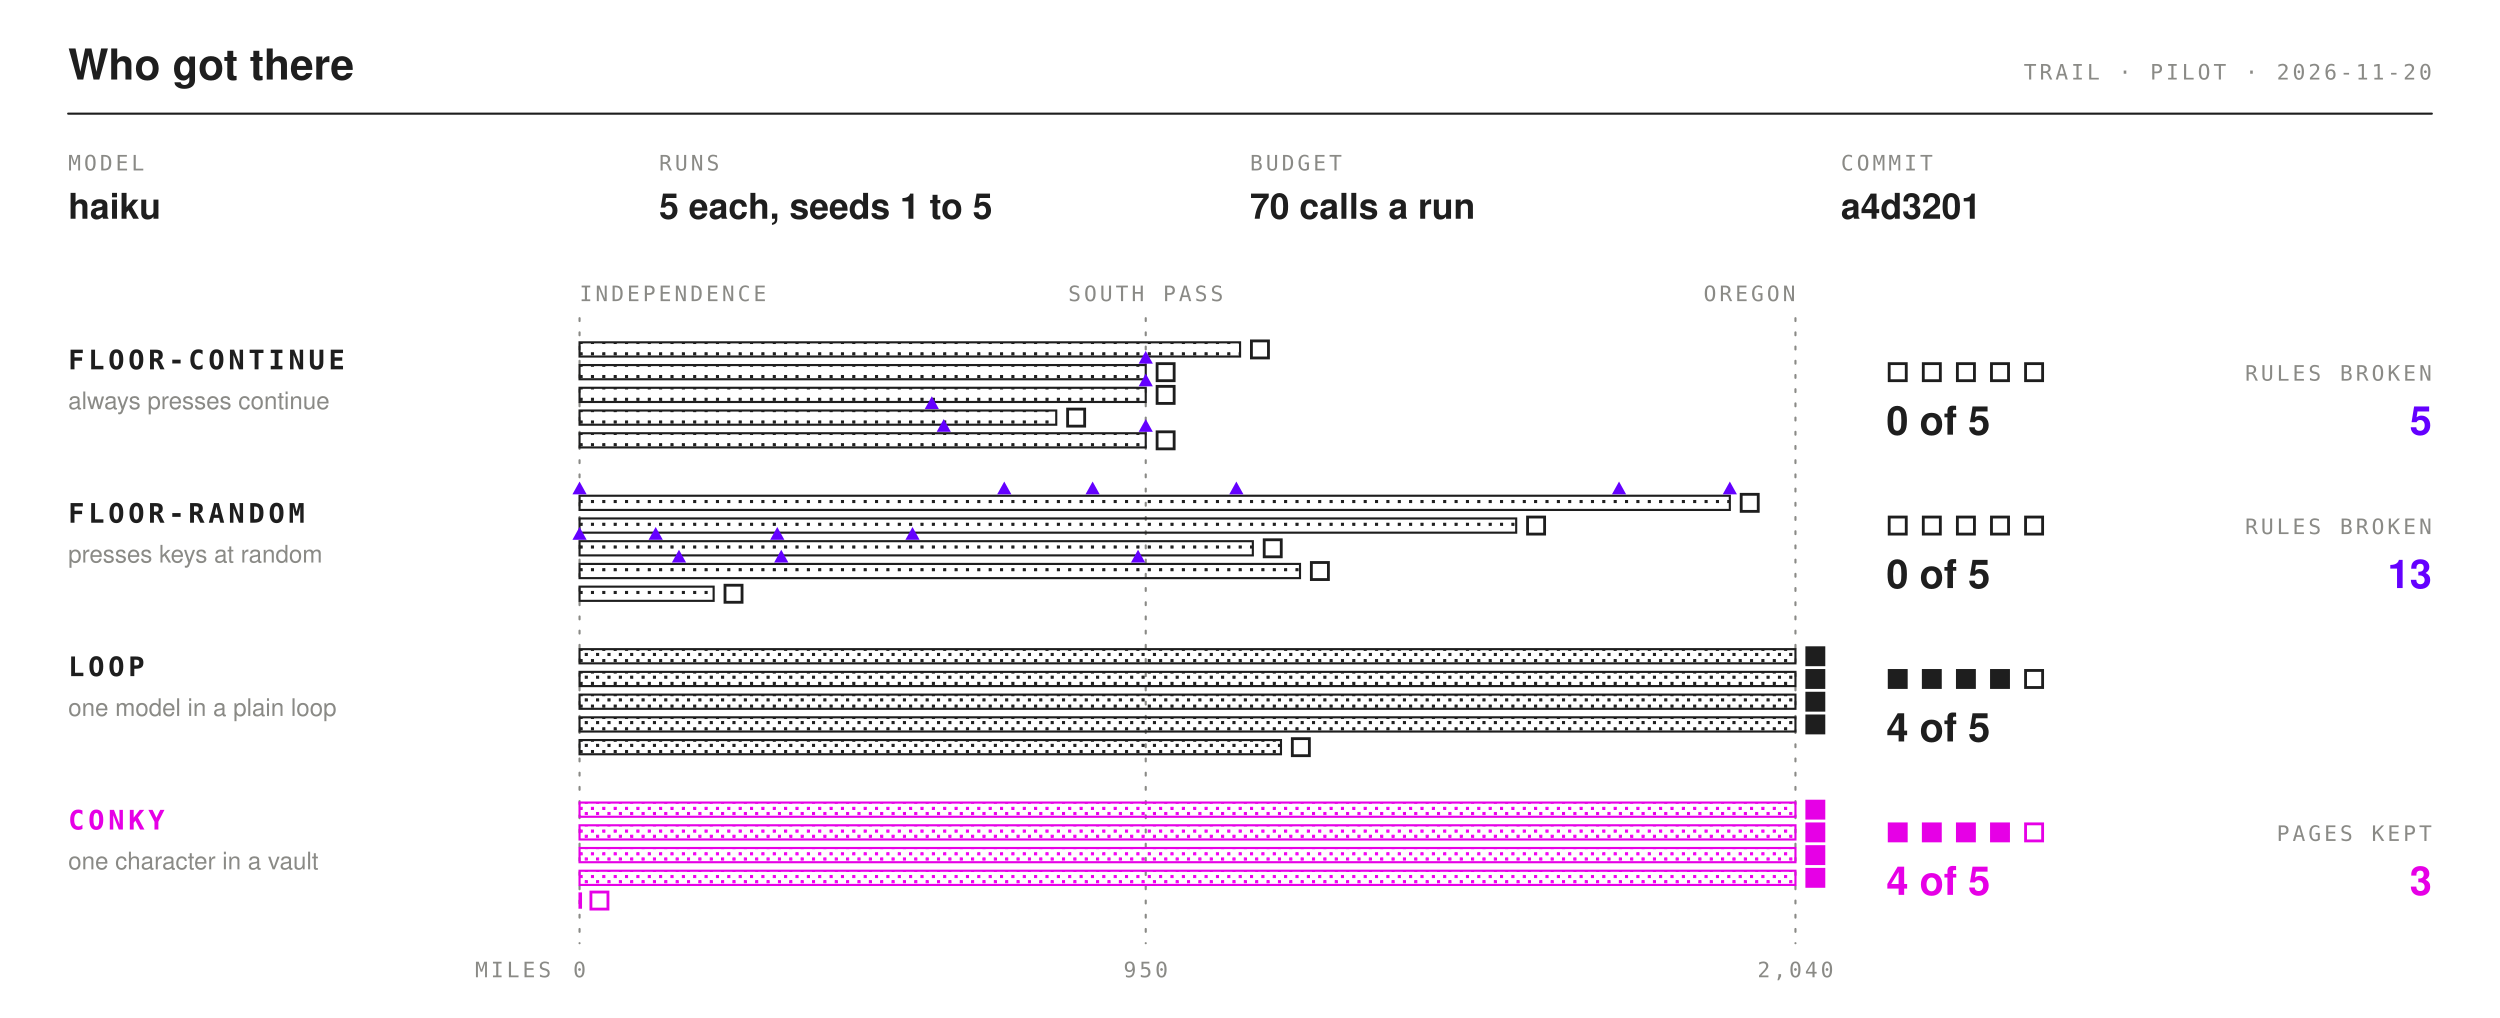
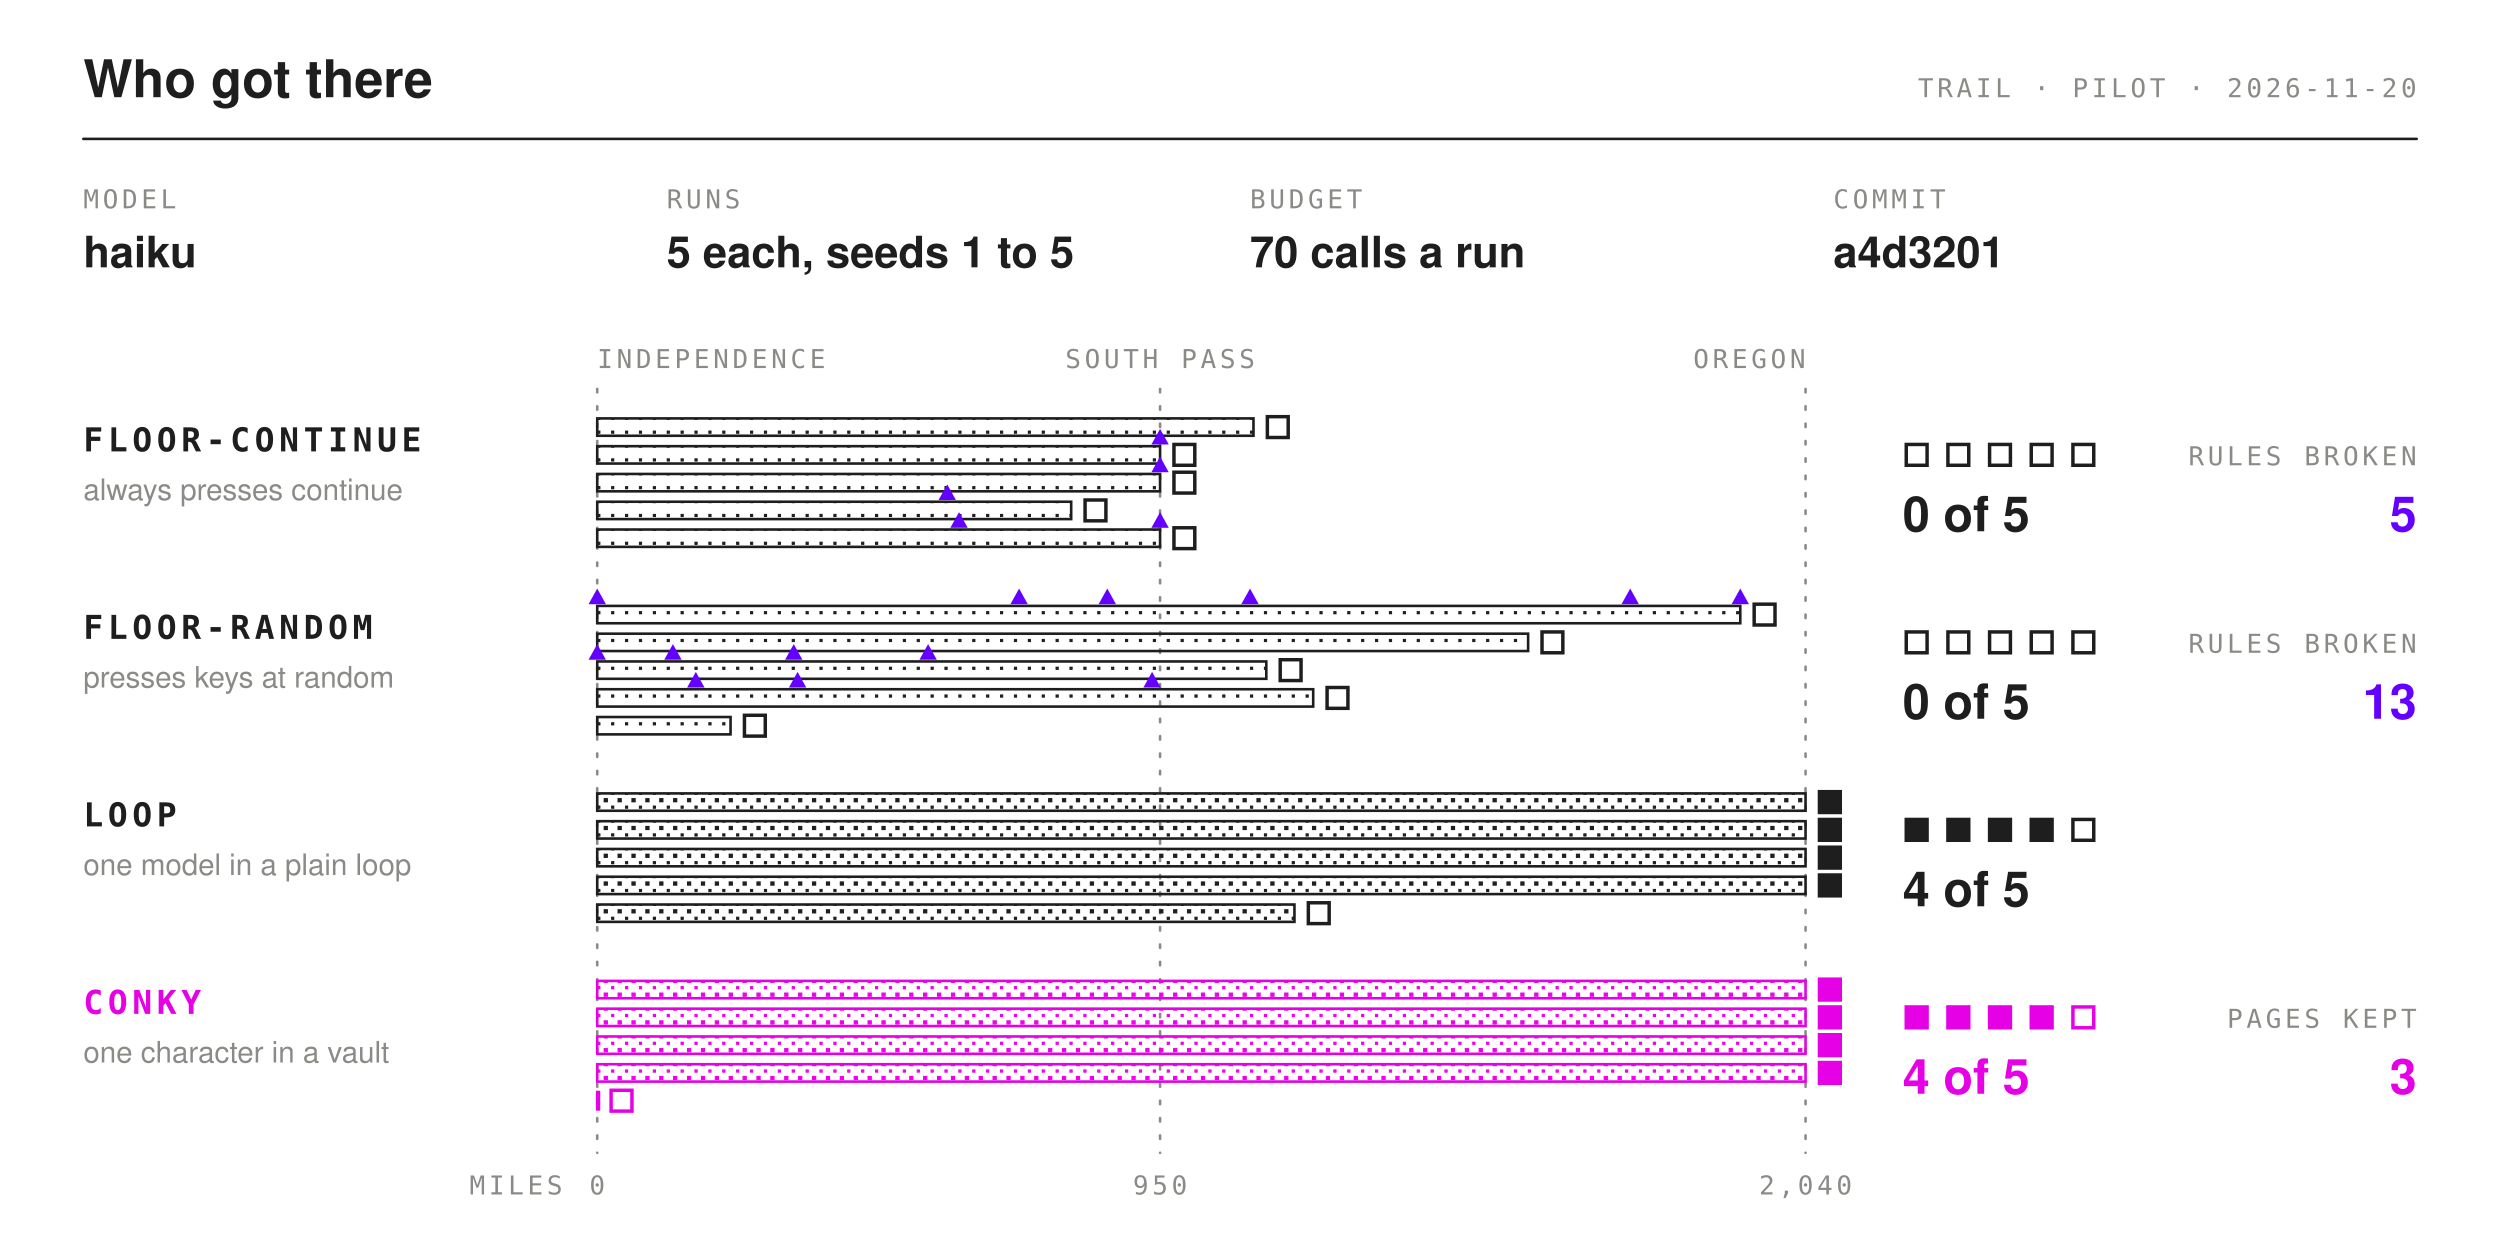
- <svg xmlns="http://www.w3.org/2000/svg" width="880" height="358" viewBox="0 0 880 358" role="img" aria-label="Every run drawn as a bar from start to goal, one band per harness.">
+ <svg xmlns="http://www.w3.org/2000/svg" width="720" height="358" viewBox="0 0 720 358" role="img" aria-label="Every run drawn as a bar from start to goal, one band per harness.">
  <defs>
    <pattern id="dots" width="4" height="4" patternUnits="userSpaceOnUse">
      <path d="M0 0h1v1h-1z" fill="#1E1E1E" shape-rendering="crispEdges" />
    </pattern>
    <pattern id="dense" width="4" height="4" patternUnits="userSpaceOnUse">
      <path d="M0 0h1v1h-1zM2 2h1v1h-1z" fill="#1E1E1E" shape-rendering="crispEdges" />
    </pattern>
    <pattern id="dense-accent" width="4" height="4" patternUnits="userSpaceOnUse">
      <path d="M0 0h1v1h-1zM2 2h1v1h-1z" fill="#E600E6" shape-rendering="crispEdges" />
    </pattern>
  </defs>
  <text x="24.0" y="28.0" font-family="-apple-system, BlinkMacSystemFont, 'Segoe UI', Helvetica, Arial, sans-serif" font-size="15" font-weight="bold" text-anchor="start" fill="#1E1E1E">Who got there</text>
-   <text x="856.0" y="28.0" font-family="ui-monospace, SFMono-Regular, Menlo, Consolas, monospace" font-size="7.5" font-weight="normal" text-anchor="end" fill="#8A8A86" letter-spacing="0.14em">TRAIL · PILOT · 2026-11-20</text>
-   <line x1="24.0" y1="40.0" x2="856.0" y2="40.0" stroke="#1E1E1E" stroke-width="0.75" stroke-linecap="round" />
+   <text x="696.0" y="28.0" font-family="ui-monospace, SFMono-Regular, Menlo, Consolas, monospace" font-size="7.5" font-weight="normal" text-anchor="end" fill="#8A8A86" letter-spacing="0.14em">TRAIL · PILOT · 2026-11-20</text>
+   <line x1="24.0" y1="40.0" x2="696.0" y2="40.0" stroke="#1E1E1E" stroke-width="0.75" stroke-linecap="round" />
  <text x="24.0" y="60.0" font-family="ui-monospace, SFMono-Regular, Menlo, Consolas, monospace" font-size="7.5" font-weight="normal" text-anchor="start" fill="#8A8A86" letter-spacing="0.14em">MODEL</text>
  <text x="24.0" y="77.0" font-family="-apple-system, BlinkMacSystemFont, 'Segoe UI', Helvetica, Arial, sans-serif" font-size="12.5" font-weight="bold" text-anchor="start" fill="#1E1E1E">haiku</text>
-   <text x="232.0" y="60.0" font-family="ui-monospace, SFMono-Regular, Menlo, Consolas, monospace" font-size="7.5" font-weight="normal" text-anchor="start" fill="#8A8A86" letter-spacing="0.14em">RUNS</text>
-   <text x="232.0" y="77.0" font-family="-apple-system, BlinkMacSystemFont, 'Segoe UI', Helvetica, Arial, sans-serif" font-size="12.5" font-weight="bold" text-anchor="start" fill="#1E1E1E">5 each, seeds 1 to 5</text>
-   <text x="440.0" y="60.0" font-family="ui-monospace, SFMono-Regular, Menlo, Consolas, monospace" font-size="7.5" font-weight="normal" text-anchor="start" fill="#8A8A86" letter-spacing="0.14em">BUDGET</text>
-   <text x="440.0" y="77.0" font-family="-apple-system, BlinkMacSystemFont, 'Segoe UI', Helvetica, Arial, sans-serif" font-size="12.5" font-weight="bold" text-anchor="start" fill="#1E1E1E">70 calls a run</text>
-   <text x="648.0" y="60.0" font-family="ui-monospace, SFMono-Regular, Menlo, Consolas, monospace" font-size="7.5" font-weight="normal" text-anchor="start" fill="#8A8A86" letter-spacing="0.14em">COMMIT</text>
-   <text x="648.0" y="77.0" font-family="-apple-system, BlinkMacSystemFont, 'Segoe UI', Helvetica, Arial, sans-serif" font-size="12.5" font-weight="bold" text-anchor="start" fill="#1E1E1E">a4d3201</text>
-   <text x="204.0" y="106.0" font-family="ui-monospace, SFMono-Regular, Menlo, Consolas, monospace" font-size="7.5" font-weight="normal" text-anchor="start" fill="#8A8A86" letter-spacing="0.14em">INDEPENDENCE</text>
-   <text x="632.0" y="106.0" font-family="ui-monospace, SFMono-Regular, Menlo, Consolas, monospace" font-size="7.5" font-weight="normal" text-anchor="end" fill="#8A8A86" letter-spacing="0.14em">OREGON</text>
-   <line x1="204.0" y1="112.0" x2="204.0" y2="332.0" stroke="#8A8A86" stroke-width="0.75" stroke-linecap="round" stroke-dasharray="1 4" />
-   <text x="204.0" y="344.0" font-family="ui-monospace, SFMono-Regular, Menlo, Consolas, monospace" font-size="7.5" font-weight="normal" text-anchor="middle" fill="#8A8A86" letter-spacing="0.14em">0</text>
-   <line x1="403.3" y1="112.0" x2="403.3" y2="332.0" stroke="#8A8A86" stroke-width="0.75" stroke-linecap="round" stroke-dasharray="1 4" />
-   <text x="403.3" y="344.0" font-family="ui-monospace, SFMono-Regular, Menlo, Consolas, monospace" font-size="7.5" font-weight="normal" text-anchor="middle" fill="#8A8A86" letter-spacing="0.14em">950</text>
-   <line x1="632.0" y1="112.0" x2="632.0" y2="332.0" stroke="#8A8A86" stroke-width="0.75" stroke-linecap="round" stroke-dasharray="1 4" />
-   <text x="632.0" y="344.0" font-family="ui-monospace, SFMono-Regular, Menlo, Consolas, monospace" font-size="7.5" font-weight="normal" text-anchor="middle" fill="#8A8A86" letter-spacing="0.14em">2,040</text>
-   <text x="403.3" y="106.0" font-family="ui-monospace, SFMono-Regular, Menlo, Consolas, monospace" font-size="7.5" font-weight="normal" text-anchor="middle" fill="#8A8A86" letter-spacing="0.14em">SOUTH PASS</text>
-   <text x="194.0" y="344.0" font-family="ui-monospace, SFMono-Regular, Menlo, Consolas, monospace" font-size="7.5" font-weight="normal" text-anchor="end" fill="#8A8A86" letter-spacing="0.14em">MILES</text>
+   <text x="192.0" y="60.0" font-family="ui-monospace, SFMono-Regular, Menlo, Consolas, monospace" font-size="7.5" font-weight="normal" text-anchor="start" fill="#8A8A86" letter-spacing="0.14em">RUNS</text>
+   <text x="192.0" y="77.0" font-family="-apple-system, BlinkMacSystemFont, 'Segoe UI', Helvetica, Arial, sans-serif" font-size="12.5" font-weight="bold" text-anchor="start" fill="#1E1E1E">5 each, seeds 1 to 5</text>
+   <text x="360.0" y="60.0" font-family="ui-monospace, SFMono-Regular, Menlo, Consolas, monospace" font-size="7.5" font-weight="normal" text-anchor="start" fill="#8A8A86" letter-spacing="0.14em">BUDGET</text>
+   <text x="360.0" y="77.0" font-family="-apple-system, BlinkMacSystemFont, 'Segoe UI', Helvetica, Arial, sans-serif" font-size="12.5" font-weight="bold" text-anchor="start" fill="#1E1E1E">70 calls a run</text>
+   <text x="528.0" y="60.0" font-family="ui-monospace, SFMono-Regular, Menlo, Consolas, monospace" font-size="7.5" font-weight="normal" text-anchor="start" fill="#8A8A86" letter-spacing="0.14em">COMMIT</text>
+   <text x="528.0" y="77.0" font-family="-apple-system, BlinkMacSystemFont, 'Segoe UI', Helvetica, Arial, sans-serif" font-size="12.5" font-weight="bold" text-anchor="start" fill="#1E1E1E">a4d3201</text>
+   <text x="172.0" y="106.0" font-family="ui-monospace, SFMono-Regular, Menlo, Consolas, monospace" font-size="7.5" font-weight="normal" text-anchor="start" fill="#8A8A86" letter-spacing="0.14em">INDEPENDENCE</text>
+   <text x="520.0" y="106.0" font-family="ui-monospace, SFMono-Regular, Menlo, Consolas, monospace" font-size="7.5" font-weight="normal" text-anchor="end" fill="#8A8A86" letter-spacing="0.14em">OREGON</text>
+   <line x1="172.0" y1="112.0" x2="172.0" y2="332.0" stroke="#8A8A86" stroke-width="0.75" stroke-linecap="round" stroke-dasharray="1 4" />
+   <text x="172.0" y="344.0" font-family="ui-monospace, SFMono-Regular, Menlo, Consolas, monospace" font-size="7.5" font-weight="normal" text-anchor="middle" fill="#8A8A86" letter-spacing="0.14em">0</text>
+   <line x1="334.1" y1="112.0" x2="334.1" y2="332.0" stroke="#8A8A86" stroke-width="0.75" stroke-linecap="round" stroke-dasharray="1 4" />
+   <text x="334.1" y="344.0" font-family="ui-monospace, SFMono-Regular, Menlo, Consolas, monospace" font-size="7.5" font-weight="normal" text-anchor="middle" fill="#8A8A86" letter-spacing="0.14em">950</text>
+   <line x1="520.0" y1="112.0" x2="520.0" y2="332.0" stroke="#8A8A86" stroke-width="0.75" stroke-linecap="round" stroke-dasharray="1 4" />
+   <text x="520.0" y="344.0" font-family="ui-monospace, SFMono-Regular, Menlo, Consolas, monospace" font-size="7.5" font-weight="normal" text-anchor="middle" fill="#8A8A86" letter-spacing="0.14em">2,040</text>
+   <text x="334.1" y="106.0" font-family="ui-monospace, SFMono-Regular, Menlo, Consolas, monospace" font-size="7.5" font-weight="normal" text-anchor="middle" fill="#8A8A86" letter-spacing="0.14em">SOUTH PASS</text>
+   <text x="162.0" y="344.0" font-family="ui-monospace, SFMono-Regular, Menlo, Consolas, monospace" font-size="7.5" font-weight="normal" text-anchor="end" fill="#8A8A86" letter-spacing="0.14em">MILES</text>
  <text x="24.0" y="130.0" font-family="ui-monospace, SFMono-Regular, Menlo, Consolas, monospace" font-size="9.5" font-weight="bold" text-anchor="start" fill="#1E1E1E" letter-spacing="0.14em">FLOOR-CONTINUE</text>
  <text x="24.0" y="144.0" font-family="-apple-system, BlinkMacSystemFont, 'Segoe UI', Helvetica, Arial, sans-serif" font-size="8.5" font-weight="normal" text-anchor="start" fill="#8A8A86">always presses continue</text>
-   <rect x="204.0" y="120.5" width="232.5" height="5.0" fill="url(#dots)" stroke="#1E1E1E" stroke-width="0.75" />
-   <rect x="440.5" y="120.0" width="6.0" height="6.0" fill="none" stroke="#1E1E1E" stroke-width="1.0" />
-   <rect x="204.0" y="128.5" width="199.3" height="5.0" fill="url(#dots)" stroke="#1E1E1E" stroke-width="0.75" />
-   <path d="M400.8,128.0 h5 l-2.5,-4.5 Z" fill="#6400FF" stroke="none" stroke-width="1.2" stroke-linejoin="round" stroke-linecap="round" />
-   <rect x="407.3" y="128.0" width="6.0" height="6.0" fill="none" stroke="#1E1E1E" stroke-width="1.0" />
-   <rect x="204.0" y="136.5" width="199.3" height="5.0" fill="url(#dots)" stroke="#1E1E1E" stroke-width="0.75" />
-   <path d="M400.8,136.0 h5 l-2.5,-4.5 Z" fill="#6400FF" stroke="none" stroke-width="1.2" stroke-linejoin="round" stroke-linecap="round" />
-   <rect x="407.3" y="136.0" width="6.0" height="6.0" fill="none" stroke="#1E1E1E" stroke-width="1.0" />
-   <rect x="204.0" y="144.5" width="167.8" height="5.0" fill="url(#dots)" stroke="#1E1E1E" stroke-width="0.75" />
-   <path d="M325.5,144.0 h5 l-2.5,-4.5 Z" fill="#6400FF" stroke="none" stroke-width="1.2" stroke-linejoin="round" stroke-linecap="round" />
-   <rect x="375.8" y="144.0" width="6.0" height="6.0" fill="none" stroke="#1E1E1E" stroke-width="1.0" />
-   <rect x="204.0" y="152.5" width="199.3" height="5.0" fill="url(#dots)" stroke="#1E1E1E" stroke-width="0.75" />
-   <path d="M329.7,152.0 h5 l-2.5,-4.5 Z" fill="#6400FF" stroke="none" stroke-width="1.2" stroke-linejoin="round" stroke-linecap="round" />
-   <path d="M400.8,152.0 h5 l-2.5,-4.5 Z" fill="#6400FF" stroke="none" stroke-width="1.2" stroke-linejoin="round" stroke-linecap="round" />
-   <rect x="407.3" y="152.0" width="6.0" height="6.0" fill="none" stroke="#1E1E1E" stroke-width="1.0" />
-   <rect x="665.0" y="128.0" width="6.0" height="6.0" fill="none" stroke="#1E1E1E" stroke-width="1.0" />
-   <rect x="677.0" y="128.0" width="6.0" height="6.0" fill="none" stroke="#1E1E1E" stroke-width="1.0" />
-   <rect x="689.0" y="128.0" width="6.0" height="6.0" fill="none" stroke="#1E1E1E" stroke-width="1.0" />
-   <rect x="701.0" y="128.0" width="6.0" height="6.0" fill="none" stroke="#1E1E1E" stroke-width="1.0" />
-   <rect x="713.0" y="128.0" width="6.0" height="6.0" fill="none" stroke="#1E1E1E" stroke-width="1.0" />
-   <text x="664.0" y="153.0" font-family="-apple-system, BlinkMacSystemFont, 'Segoe UI', Helvetica, Arial, sans-serif" font-size="14" font-weight="bold" text-anchor="start" fill="#1E1E1E">0 of 5</text>
-   <text x="856.0" y="153.0" font-family="-apple-system, BlinkMacSystemFont, 'Segoe UI', Helvetica, Arial, sans-serif" font-size="14" font-weight="bold" text-anchor="end" fill="#6400FF">5</text>
-   <text x="856.0" y="134.0" font-family="ui-monospace, SFMono-Regular, Menlo, Consolas, monospace" font-size="7.5" font-weight="normal" text-anchor="end" fill="#8A8A86" letter-spacing="0.14em">RULES BROKEN</text>
+   <rect x="172.0" y="120.5" width="189.0" height="5.0" fill="url(#dots)" stroke="#1E1E1E" stroke-width="0.75" />
+   <rect x="365.0" y="120.0" width="6.0" height="6.0" fill="none" stroke="#1E1E1E" stroke-width="1.0" />
+   <rect x="172.0" y="128.5" width="162.1" height="5.0" fill="url(#dots)" stroke="#1E1E1E" stroke-width="0.75" />
+   <path d="M331.6,128.0 h5 l-2.5,-4.5 Z" fill="#6400FF" stroke="none" stroke-width="1.2" stroke-linejoin="round" stroke-linecap="round" />
+   <rect x="338.1" y="128.0" width="6.0" height="6.0" fill="none" stroke="#1E1E1E" stroke-width="1.0" />
+   <rect x="172.0" y="136.5" width="162.1" height="5.0" fill="url(#dots)" stroke="#1E1E1E" stroke-width="0.75" />
+   <path d="M331.6,136.0 h5 l-2.5,-4.5 Z" fill="#6400FF" stroke="none" stroke-width="1.2" stroke-linejoin="round" stroke-linecap="round" />
+   <rect x="338.1" y="136.0" width="6.0" height="6.0" fill="none" stroke="#1E1E1E" stroke-width="1.0" />
+   <rect x="172.0" y="144.5" width="136.5" height="5.0" fill="url(#dots)" stroke="#1E1E1E" stroke-width="0.75" />
+   <path d="M270.3,144.0 h5 l-2.5,-4.5 Z" fill="#6400FF" stroke="none" stroke-width="1.2" stroke-linejoin="round" stroke-linecap="round" />
+   <rect x="312.5" y="144.0" width="6.0" height="6.0" fill="none" stroke="#1E1E1E" stroke-width="1.0" />
+   <rect x="172.0" y="152.5" width="162.1" height="5.0" fill="url(#dots)" stroke="#1E1E1E" stroke-width="0.75" />
+   <path d="M273.7,152.0 h5 l-2.5,-4.5 Z" fill="#6400FF" stroke="none" stroke-width="1.2" stroke-linejoin="round" stroke-linecap="round" />
+   <path d="M331.6,152.0 h5 l-2.5,-4.5 Z" fill="#6400FF" stroke="none" stroke-width="1.2" stroke-linejoin="round" stroke-linecap="round" />
+   <rect x="338.1" y="152.0" width="6.0" height="6.0" fill="none" stroke="#1E1E1E" stroke-width="1.0" />
+   <rect x="549.0" y="128.0" width="6.0" height="6.0" fill="none" stroke="#1E1E1E" stroke-width="1.0" />
+   <rect x="561.0" y="128.0" width="6.0" height="6.0" fill="none" stroke="#1E1E1E" stroke-width="1.0" />
+   <rect x="573.0" y="128.0" width="6.0" height="6.0" fill="none" stroke="#1E1E1E" stroke-width="1.0" />
+   <rect x="585.0" y="128.0" width="6.0" height="6.0" fill="none" stroke="#1E1E1E" stroke-width="1.0" />
+   <rect x="597.0" y="128.0" width="6.0" height="6.0" fill="none" stroke="#1E1E1E" stroke-width="1.0" />
+   <text x="548.0" y="153.0" font-family="-apple-system, BlinkMacSystemFont, 'Segoe UI', Helvetica, Arial, sans-serif" font-size="14" font-weight="bold" text-anchor="start" fill="#1E1E1E">0 of 5</text>
+   <text x="696.0" y="153.0" font-family="-apple-system, BlinkMacSystemFont, 'Segoe UI', Helvetica, Arial, sans-serif" font-size="14" font-weight="bold" text-anchor="end" fill="#6400FF">5</text>
+   <text x="696.0" y="134.0" font-family="ui-monospace, SFMono-Regular, Menlo, Consolas, monospace" font-size="7.5" font-weight="normal" text-anchor="end" fill="#8A8A86" letter-spacing="0.14em">RULES BROKEN</text>
  <text x="24.0" y="184.0" font-family="ui-monospace, SFMono-Regular, Menlo, Consolas, monospace" font-size="9.5" font-weight="bold" text-anchor="start" fill="#1E1E1E" letter-spacing="0.14em">FLOOR-RANDOM</text>
  <text x="24.0" y="198.0" font-family="-apple-system, BlinkMacSystemFont, 'Segoe UI', Helvetica, Arial, sans-serif" font-size="8.5" font-weight="normal" text-anchor="start" fill="#8A8A86">presses keys at random</text>
-   <rect x="204.0" y="174.5" width="404.9" height="5.0" fill="url(#dots)" stroke="#1E1E1E" stroke-width="0.75" />
-   <path d="M201.5,174.0 h5 l-2.5,-4.5 Z" fill="#6400FF" stroke="none" stroke-width="1.2" stroke-linejoin="round" stroke-linecap="round" />
-   <path d="M351.0,174.0 h5 l-2.5,-4.5 Z" fill="#6400FF" stroke="none" stroke-width="1.2" stroke-linejoin="round" stroke-linecap="round" />
-   <path d="M382.1,174.0 h5 l-2.5,-4.5 Z" fill="#6400FF" stroke="none" stroke-width="1.2" stroke-linejoin="round" stroke-linecap="round" />
-   <path d="M432.7,174.0 h5 l-2.5,-4.5 Z" fill="#6400FF" stroke="none" stroke-width="1.2" stroke-linejoin="round" stroke-linecap="round" />
-   <path d="M567.4,174.0 h5 l-2.5,-4.5 Z" fill="#6400FF" stroke="none" stroke-width="1.2" stroke-linejoin="round" stroke-linecap="round" />
-   <path d="M606.4,174.0 h5 l-2.5,-4.5 Z" fill="#6400FF" stroke="none" stroke-width="1.2" stroke-linejoin="round" stroke-linecap="round" />
-   <rect x="612.9" y="174.0" width="6.0" height="6.0" fill="none" stroke="#1E1E1E" stroke-width="1.0" />
-   <rect x="204.0" y="182.5" width="329.7" height="5.0" fill="url(#dots)" stroke="#1E1E1E" stroke-width="0.75" />
-   <rect x="537.7" y="182.0" width="6.0" height="6.0" fill="none" stroke="#1E1E1E" stroke-width="1.0" />
-   <rect x="204.0" y="190.5" width="237.0" height="5.0" fill="url(#dots)" stroke="#1E1E1E" stroke-width="0.75" />
-   <path d="M201.5,190.0 h5 l-2.5,-4.5 Z" fill="#6400FF" stroke="none" stroke-width="1.2" stroke-linejoin="round" stroke-linecap="round" />
-   <path d="M228.3,190.0 h5 l-2.5,-4.5 Z" fill="#6400FF" stroke="none" stroke-width="1.2" stroke-linejoin="round" stroke-linecap="round" />
-   <path d="M271.1,190.0 h5 l-2.5,-4.5 Z" fill="#6400FF" stroke="none" stroke-width="1.2" stroke-linejoin="round" stroke-linecap="round" />
-   <path d="M318.7,190.0 h5 l-2.5,-4.5 Z" fill="#6400FF" stroke="none" stroke-width="1.2" stroke-linejoin="round" stroke-linecap="round" />
-   <rect x="445.0" y="190.0" width="6.0" height="6.0" fill="none" stroke="#1E1E1E" stroke-width="1.0" />
-   <rect x="204.0" y="198.5" width="253.6" height="5.0" fill="url(#dots)" stroke="#1E1E1E" stroke-width="0.75" />
-   <path d="M236.5,198.0 h5 l-2.5,-4.5 Z" fill="#6400FF" stroke="none" stroke-width="1.2" stroke-linejoin="round" stroke-linecap="round" />
-   <path d="M272.5,198.0 h5 l-2.5,-4.5 Z" fill="#6400FF" stroke="none" stroke-width="1.2" stroke-linejoin="round" stroke-linecap="round" />
-   <path d="M398.1,198.0 h5 l-2.5,-4.5 Z" fill="#6400FF" stroke="none" stroke-width="1.2" stroke-linejoin="round" stroke-linecap="round" />
-   <rect x="461.6" y="198.0" width="6.0" height="6.0" fill="none" stroke="#1E1E1E" stroke-width="1.0" />
-   <rect x="204.0" y="206.5" width="47.2" height="5.0" fill="url(#dots)" stroke="#1E1E1E" stroke-width="0.75" />
-   <rect x="255.2" y="206.0" width="6.0" height="6.0" fill="none" stroke="#1E1E1E" stroke-width="1.0" />
-   <rect x="665.0" y="182.0" width="6.0" height="6.0" fill="none" stroke="#1E1E1E" stroke-width="1.0" />
-   <rect x="677.0" y="182.0" width="6.0" height="6.0" fill="none" stroke="#1E1E1E" stroke-width="1.0" />
-   <rect x="689.0" y="182.0" width="6.0" height="6.0" fill="none" stroke="#1E1E1E" stroke-width="1.0" />
-   <rect x="701.0" y="182.0" width="6.0" height="6.0" fill="none" stroke="#1E1E1E" stroke-width="1.0" />
-   <rect x="713.0" y="182.0" width="6.0" height="6.0" fill="none" stroke="#1E1E1E" stroke-width="1.0" />
-   <text x="664.0" y="207.0" font-family="-apple-system, BlinkMacSystemFont, 'Segoe UI', Helvetica, Arial, sans-serif" font-size="14" font-weight="bold" text-anchor="start" fill="#1E1E1E">0 of 5</text>
-   <text x="856.0" y="207.0" font-family="-apple-system, BlinkMacSystemFont, 'Segoe UI', Helvetica, Arial, sans-serif" font-size="14" font-weight="bold" text-anchor="end" fill="#6400FF">13</text>
-   <text x="856.0" y="188.0" font-family="ui-monospace, SFMono-Regular, Menlo, Consolas, monospace" font-size="7.5" font-weight="normal" text-anchor="end" fill="#8A8A86" letter-spacing="0.14em">RULES BROKEN</text>
+   <rect x="172.0" y="174.5" width="329.2" height="5.0" fill="url(#dots)" stroke="#1E1E1E" stroke-width="0.75" />
+   <path d="M169.5,174.0 h5 l-2.5,-4.5 Z" fill="#6400FF" stroke="none" stroke-width="1.2" stroke-linejoin="round" stroke-linecap="round" />
+   <path d="M291.0,174.0 h5 l-2.5,-4.5 Z" fill="#6400FF" stroke="none" stroke-width="1.2" stroke-linejoin="round" stroke-linecap="round" />
+   <path d="M316.4,174.0 h5 l-2.5,-4.5 Z" fill="#6400FF" stroke="none" stroke-width="1.2" stroke-linejoin="round" stroke-linecap="round" />
+   <path d="M357.5,174.0 h5 l-2.5,-4.5 Z" fill="#6400FF" stroke="none" stroke-width="1.2" stroke-linejoin="round" stroke-linecap="round" />
+   <path d="M467.0,174.0 h5 l-2.5,-4.5 Z" fill="#6400FF" stroke="none" stroke-width="1.2" stroke-linejoin="round" stroke-linecap="round" />
+   <path d="M498.7,174.0 h5 l-2.5,-4.5 Z" fill="#6400FF" stroke="none" stroke-width="1.2" stroke-linejoin="round" stroke-linecap="round" />
+   <rect x="505.2" y="174.0" width="6.0" height="6.0" fill="none" stroke="#1E1E1E" stroke-width="1.0" />
+   <rect x="172.0" y="182.5" width="268.1" height="5.0" fill="url(#dots)" stroke="#1E1E1E" stroke-width="0.75" />
+   <rect x="444.1" y="182.0" width="6.0" height="6.0" fill="none" stroke="#1E1E1E" stroke-width="1.0" />
+   <rect x="172.0" y="190.5" width="192.7" height="5.0" fill="url(#dots)" stroke="#1E1E1E" stroke-width="0.75" />
+   <path d="M169.5,190.0 h5 l-2.5,-4.5 Z" fill="#6400FF" stroke="none" stroke-width="1.2" stroke-linejoin="round" stroke-linecap="round" />
+   <path d="M191.3,190.0 h5 l-2.5,-4.5 Z" fill="#6400FF" stroke="none" stroke-width="1.2" stroke-linejoin="round" stroke-linecap="round" />
+   <path d="M226.1,190.0 h5 l-2.5,-4.5 Z" fill="#6400FF" stroke="none" stroke-width="1.2" stroke-linejoin="round" stroke-linecap="round" />
+   <path d="M264.8,190.0 h5 l-2.5,-4.5 Z" fill="#6400FF" stroke="none" stroke-width="1.2" stroke-linejoin="round" stroke-linecap="round" />
+   <rect x="368.7" y="190.0" width="6.0" height="6.0" fill="none" stroke="#1E1E1E" stroke-width="1.0" />
+   <rect x="172.0" y="198.5" width="206.2" height="5.0" fill="url(#dots)" stroke="#1E1E1E" stroke-width="0.75" />
+   <path d="M197.9,198.0 h5 l-2.5,-4.5 Z" fill="#6400FF" stroke="none" stroke-width="1.2" stroke-linejoin="round" stroke-linecap="round" />
+   <path d="M227.2,198.0 h5 l-2.5,-4.5 Z" fill="#6400FF" stroke="none" stroke-width="1.2" stroke-linejoin="round" stroke-linecap="round" />
+   <path d="M329.3,198.0 h5 l-2.5,-4.5 Z" fill="#6400FF" stroke="none" stroke-width="1.2" stroke-linejoin="round" stroke-linecap="round" />
+   <rect x="382.2" y="198.0" width="6.0" height="6.0" fill="none" stroke="#1E1E1E" stroke-width="1.0" />
+   <rect x="172.0" y="206.5" width="38.4" height="5.0" fill="url(#dots)" stroke="#1E1E1E" stroke-width="0.75" />
+   <rect x="214.4" y="206.0" width="6.0" height="6.0" fill="none" stroke="#1E1E1E" stroke-width="1.0" />
+   <rect x="549.0" y="182.0" width="6.0" height="6.0" fill="none" stroke="#1E1E1E" stroke-width="1.0" />
+   <rect x="561.0" y="182.0" width="6.0" height="6.0" fill="none" stroke="#1E1E1E" stroke-width="1.0" />
+   <rect x="573.0" y="182.0" width="6.0" height="6.0" fill="none" stroke="#1E1E1E" stroke-width="1.0" />
+   <rect x="585.0" y="182.0" width="6.0" height="6.0" fill="none" stroke="#1E1E1E" stroke-width="1.0" />
+   <rect x="597.0" y="182.0" width="6.0" height="6.0" fill="none" stroke="#1E1E1E" stroke-width="1.0" />
+   <text x="548.0" y="207.0" font-family="-apple-system, BlinkMacSystemFont, 'Segoe UI', Helvetica, Arial, sans-serif" font-size="14" font-weight="bold" text-anchor="start" fill="#1E1E1E">0 of 5</text>
+   <text x="696.0" y="207.0" font-family="-apple-system, BlinkMacSystemFont, 'Segoe UI', Helvetica, Arial, sans-serif" font-size="14" font-weight="bold" text-anchor="end" fill="#6400FF">13</text>
+   <text x="696.0" y="188.0" font-family="ui-monospace, SFMono-Regular, Menlo, Consolas, monospace" font-size="7.5" font-weight="normal" text-anchor="end" fill="#8A8A86" letter-spacing="0.14em">RULES BROKEN</text>
  <text x="24.0" y="238.0" font-family="ui-monospace, SFMono-Regular, Menlo, Consolas, monospace" font-size="9.5" font-weight="bold" text-anchor="start" fill="#1E1E1E" letter-spacing="0.14em">LOOP</text>
  <text x="24.0" y="252.0" font-family="-apple-system, BlinkMacSystemFont, 'Segoe UI', Helvetica, Arial, sans-serif" font-size="8.5" font-weight="normal" text-anchor="start" fill="#8A8A86">one model in a plain loop</text>
-   <rect x="204.0" y="228.5" width="428.0" height="5.0" fill="url(#dense)" stroke="#1E1E1E" stroke-width="0.75" />
-   <rect x="636.0" y="228.0" width="6.0" height="6.0" fill="#1E1E1E" stroke="#1E1E1E" stroke-width="1.0" />
-   <rect x="204.0" y="236.5" width="428.0" height="5.0" fill="url(#dense)" stroke="#1E1E1E" stroke-width="0.75" />
-   <rect x="636.0" y="236.0" width="6.0" height="6.0" fill="#1E1E1E" stroke="#1E1E1E" stroke-width="1.0" />
-   <rect x="204.0" y="244.5" width="428.0" height="5.0" fill="url(#dense)" stroke="#1E1E1E" stroke-width="0.75" />
-   <rect x="636.0" y="244.0" width="6.0" height="6.0" fill="#1E1E1E" stroke="#1E1E1E" stroke-width="1.0" />
-   <rect x="204.0" y="252.5" width="428.0" height="5.0" fill="url(#dense)" stroke="#1E1E1E" stroke-width="0.75" />
-   <rect x="636.0" y="252.0" width="6.0" height="6.0" fill="#1E1E1E" stroke="#1E1E1E" stroke-width="1.0" />
-   <rect x="204.0" y="260.5" width="246.9" height="5.0" fill="url(#dense)" stroke="#1E1E1E" stroke-width="0.75" />
-   <rect x="454.9" y="260.0" width="6.0" height="6.0" fill="none" stroke="#1E1E1E" stroke-width="1.0" />
-   <rect x="665.0" y="236.0" width="6.0" height="6.0" fill="#1E1E1E" stroke="#1E1E1E" stroke-width="1.0" />
-   <rect x="677.0" y="236.0" width="6.0" height="6.0" fill="#1E1E1E" stroke="#1E1E1E" stroke-width="1.0" />
-   <rect x="689.0" y="236.0" width="6.0" height="6.0" fill="#1E1E1E" stroke="#1E1E1E" stroke-width="1.0" />
-   <rect x="701.0" y="236.0" width="6.0" height="6.0" fill="#1E1E1E" stroke="#1E1E1E" stroke-width="1.0" />
-   <rect x="713.0" y="236.0" width="6.0" height="6.0" fill="none" stroke="#1E1E1E" stroke-width="1.0" />
-   <text x="664.0" y="261.0" font-family="-apple-system, BlinkMacSystemFont, 'Segoe UI', Helvetica, Arial, sans-serif" font-size="14" font-weight="bold" text-anchor="start" fill="#1E1E1E">4 of 5</text>
+   <rect x="172.0" y="228.5" width="348.0" height="5.0" fill="url(#dense)" stroke="#1E1E1E" stroke-width="0.75" />
+   <rect x="524.0" y="228.0" width="6.0" height="6.0" fill="#1E1E1E" stroke="#1E1E1E" stroke-width="1.0" />
+   <rect x="172.0" y="236.5" width="348.0" height="5.0" fill="url(#dense)" stroke="#1E1E1E" stroke-width="0.75" />
+   <rect x="524.0" y="236.0" width="6.0" height="6.0" fill="#1E1E1E" stroke="#1E1E1E" stroke-width="1.0" />
+   <rect x="172.0" y="244.5" width="348.0" height="5.0" fill="url(#dense)" stroke="#1E1E1E" stroke-width="0.75" />
+   <rect x="524.0" y="244.0" width="6.0" height="6.0" fill="#1E1E1E" stroke="#1E1E1E" stroke-width="1.0" />
+   <rect x="172.0" y="252.5" width="348.0" height="5.0" fill="url(#dense)" stroke="#1E1E1E" stroke-width="0.75" />
+   <rect x="524.0" y="252.0" width="6.0" height="6.0" fill="#1E1E1E" stroke="#1E1E1E" stroke-width="1.0" />
+   <rect x="172.0" y="260.5" width="200.8" height="5.0" fill="url(#dense)" stroke="#1E1E1E" stroke-width="0.75" />
+   <rect x="376.8" y="260.0" width="6.0" height="6.0" fill="none" stroke="#1E1E1E" stroke-width="1.0" />
+   <rect x="549.0" y="236.0" width="6.0" height="6.0" fill="#1E1E1E" stroke="#1E1E1E" stroke-width="1.0" />
+   <rect x="561.0" y="236.0" width="6.0" height="6.0" fill="#1E1E1E" stroke="#1E1E1E" stroke-width="1.0" />
+   <rect x="573.0" y="236.0" width="6.0" height="6.0" fill="#1E1E1E" stroke="#1E1E1E" stroke-width="1.0" />
+   <rect x="585.0" y="236.0" width="6.0" height="6.0" fill="#1E1E1E" stroke="#1E1E1E" stroke-width="1.0" />
+   <rect x="597.0" y="236.0" width="6.0" height="6.0" fill="none" stroke="#1E1E1E" stroke-width="1.0" />
+   <text x="548.0" y="261.0" font-family="-apple-system, BlinkMacSystemFont, 'Segoe UI', Helvetica, Arial, sans-serif" font-size="14" font-weight="bold" text-anchor="start" fill="#1E1E1E">4 of 5</text>
  <text x="24.0" y="292.0" font-family="ui-monospace, SFMono-Regular, Menlo, Consolas, monospace" font-size="9.5" font-weight="bold" text-anchor="start" fill="#E600E6" letter-spacing="0.14em">CONKY</text>
  <text x="24.0" y="306.0" font-family="-apple-system, BlinkMacSystemFont, 'Segoe UI', Helvetica, Arial, sans-serif" font-size="8.5" font-weight="normal" text-anchor="start" fill="#8A8A86">one character in a vault</text>
-   <rect x="204.0" y="282.5" width="428.0" height="5.0" fill="url(#dense-accent)" stroke="#E600E6" stroke-width="0.75" />
-   <rect x="636.0" y="282.0" width="6.0" height="6.0" fill="#E600E6" stroke="#E600E6" stroke-width="1.0" />
-   <rect x="204.0" y="290.5" width="428.0" height="5.0" fill="url(#dense-accent)" stroke="#E600E6" stroke-width="0.75" />
-   <rect x="636.0" y="290.0" width="6.0" height="6.0" fill="#E600E6" stroke="#E600E6" stroke-width="1.0" />
-   <rect x="204.0" y="298.5" width="428.0" height="5.0" fill="url(#dense-accent)" stroke="#E600E6" stroke-width="0.75" />
-   <rect x="636.0" y="298.0" width="6.0" height="6.0" fill="#E600E6" stroke="#E600E6" stroke-width="1.0" />
-   <rect x="204.0" y="306.5" width="428.0" height="5.0" fill="url(#dense-accent)" stroke="#E600E6" stroke-width="0.75" />
-   <rect x="636.0" y="306.0" width="6.0" height="6.0" fill="#E600E6" stroke="#E600E6" stroke-width="1.0" />
-   <rect x="204.0" y="314.5" width="0.5" height="5.0" fill="url(#dense-accent)" stroke="#E600E6" stroke-width="0.75" />
-   <rect x="208.0" y="314.0" width="6.0" height="6.0" fill="none" stroke="#E600E6" stroke-width="1.0" />
-   <rect x="665.0" y="290.0" width="6.0" height="6.0" fill="#E600E6" stroke="#E600E6" stroke-width="1.0" />
-   <rect x="677.0" y="290.0" width="6.0" height="6.0" fill="#E600E6" stroke="#E600E6" stroke-width="1.0" />
-   <rect x="689.0" y="290.0" width="6.0" height="6.0" fill="#E600E6" stroke="#E600E6" stroke-width="1.0" />
-   <rect x="701.0" y="290.0" width="6.0" height="6.0" fill="#E600E6" stroke="#E600E6" stroke-width="1.0" />
-   <rect x="713.0" y="290.0" width="6.0" height="6.0" fill="none" stroke="#E600E6" stroke-width="1.0" />
-   <text x="664.0" y="315.0" font-family="-apple-system, BlinkMacSystemFont, 'Segoe UI', Helvetica, Arial, sans-serif" font-size="14" font-weight="bold" text-anchor="start" fill="#E600E6">4 of 5</text>
-   <text x="856.0" y="315.0" font-family="-apple-system, BlinkMacSystemFont, 'Segoe UI', Helvetica, Arial, sans-serif" font-size="14" font-weight="bold" text-anchor="end" fill="#E600E6">3</text>
-   <text x="856.0" y="296.0" font-family="ui-monospace, SFMono-Regular, Menlo, Consolas, monospace" font-size="7.5" font-weight="normal" text-anchor="end" fill="#8A8A86" letter-spacing="0.14em">PAGES KEPT</text>
+   <rect x="172.0" y="282.5" width="348.0" height="5.0" fill="url(#dense-accent)" stroke="#E600E6" stroke-width="0.75" />
+   <rect x="524.0" y="282.0" width="6.0" height="6.0" fill="#E600E6" stroke="#E600E6" stroke-width="1.0" />
+   <rect x="172.0" y="290.5" width="348.0" height="5.0" fill="url(#dense-accent)" stroke="#E600E6" stroke-width="0.75" />
+   <rect x="524.0" y="290.0" width="6.0" height="6.0" fill="#E600E6" stroke="#E600E6" stroke-width="1.0" />
+   <rect x="172.0" y="298.5" width="348.0" height="5.0" fill="url(#dense-accent)" stroke="#E600E6" stroke-width="0.75" />
+   <rect x="524.0" y="298.0" width="6.0" height="6.0" fill="#E600E6" stroke="#E600E6" stroke-width="1.0" />
+   <rect x="172.0" y="306.5" width="348.0" height="5.0" fill="url(#dense-accent)" stroke="#E600E6" stroke-width="0.75" />
+   <rect x="524.0" y="306.0" width="6.0" height="6.0" fill="#E600E6" stroke="#E600E6" stroke-width="1.0" />
+   <rect x="172.0" y="314.5" width="0.5" height="5.0" fill="url(#dense-accent)" stroke="#E600E6" stroke-width="0.75" />
+   <rect x="176.0" y="314.0" width="6.0" height="6.0" fill="none" stroke="#E600E6" stroke-width="1.0" />
+   <rect x="549.0" y="290.0" width="6.0" height="6.0" fill="#E600E6" stroke="#E600E6" stroke-width="1.0" />
+   <rect x="561.0" y="290.0" width="6.0" height="6.0" fill="#E600E6" stroke="#E600E6" stroke-width="1.0" />
+   <rect x="573.0" y="290.0" width="6.0" height="6.0" fill="#E600E6" stroke="#E600E6" stroke-width="1.0" />
+   <rect x="585.0" y="290.0" width="6.0" height="6.0" fill="#E600E6" stroke="#E600E6" stroke-width="1.0" />
+   <rect x="597.0" y="290.0" width="6.0" height="6.0" fill="none" stroke="#E600E6" stroke-width="1.0" />
+   <text x="548.0" y="315.0" font-family="-apple-system, BlinkMacSystemFont, 'Segoe UI', Helvetica, Arial, sans-serif" font-size="14" font-weight="bold" text-anchor="start" fill="#E600E6">4 of 5</text>
+   <text x="696.0" y="315.0" font-family="-apple-system, BlinkMacSystemFont, 'Segoe UI', Helvetica, Arial, sans-serif" font-size="14" font-weight="bold" text-anchor="end" fill="#E600E6">3</text>
+   <text x="696.0" y="296.0" font-family="ui-monospace, SFMono-Regular, Menlo, Consolas, monospace" font-size="7.5" font-weight="normal" text-anchor="end" fill="#8A8A86" letter-spacing="0.14em">PAGES KEPT</text>
</svg>
